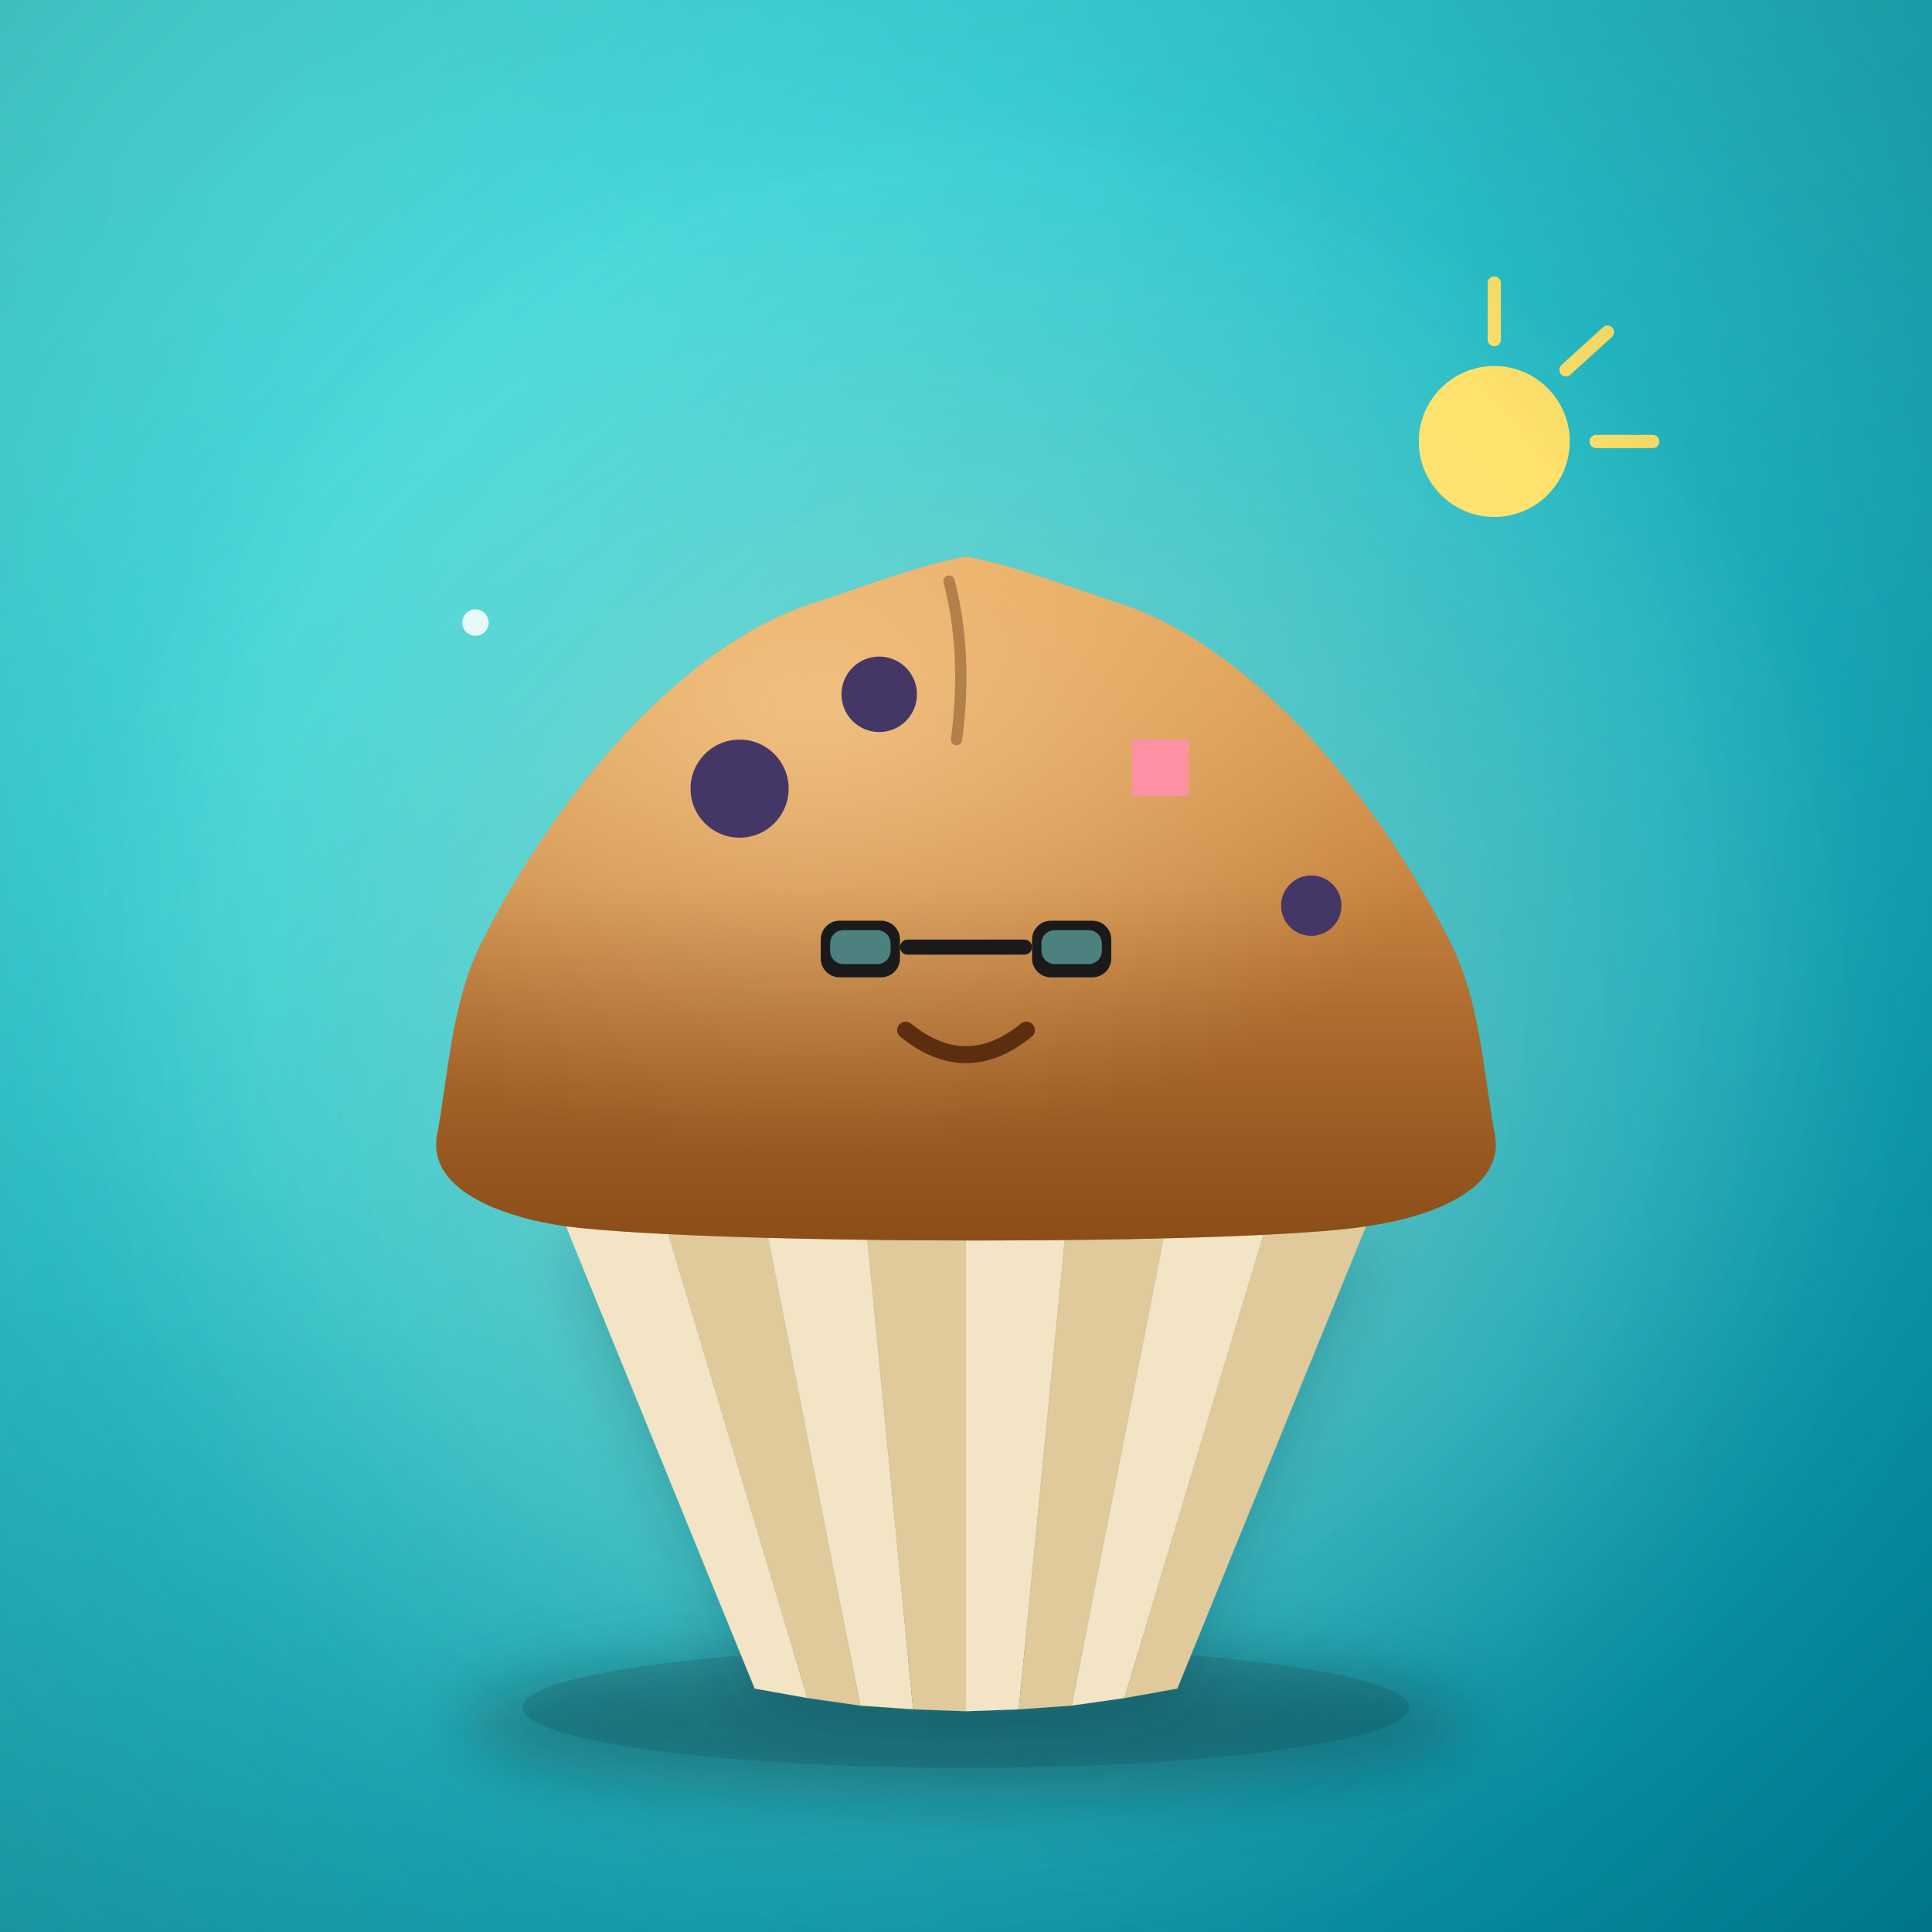
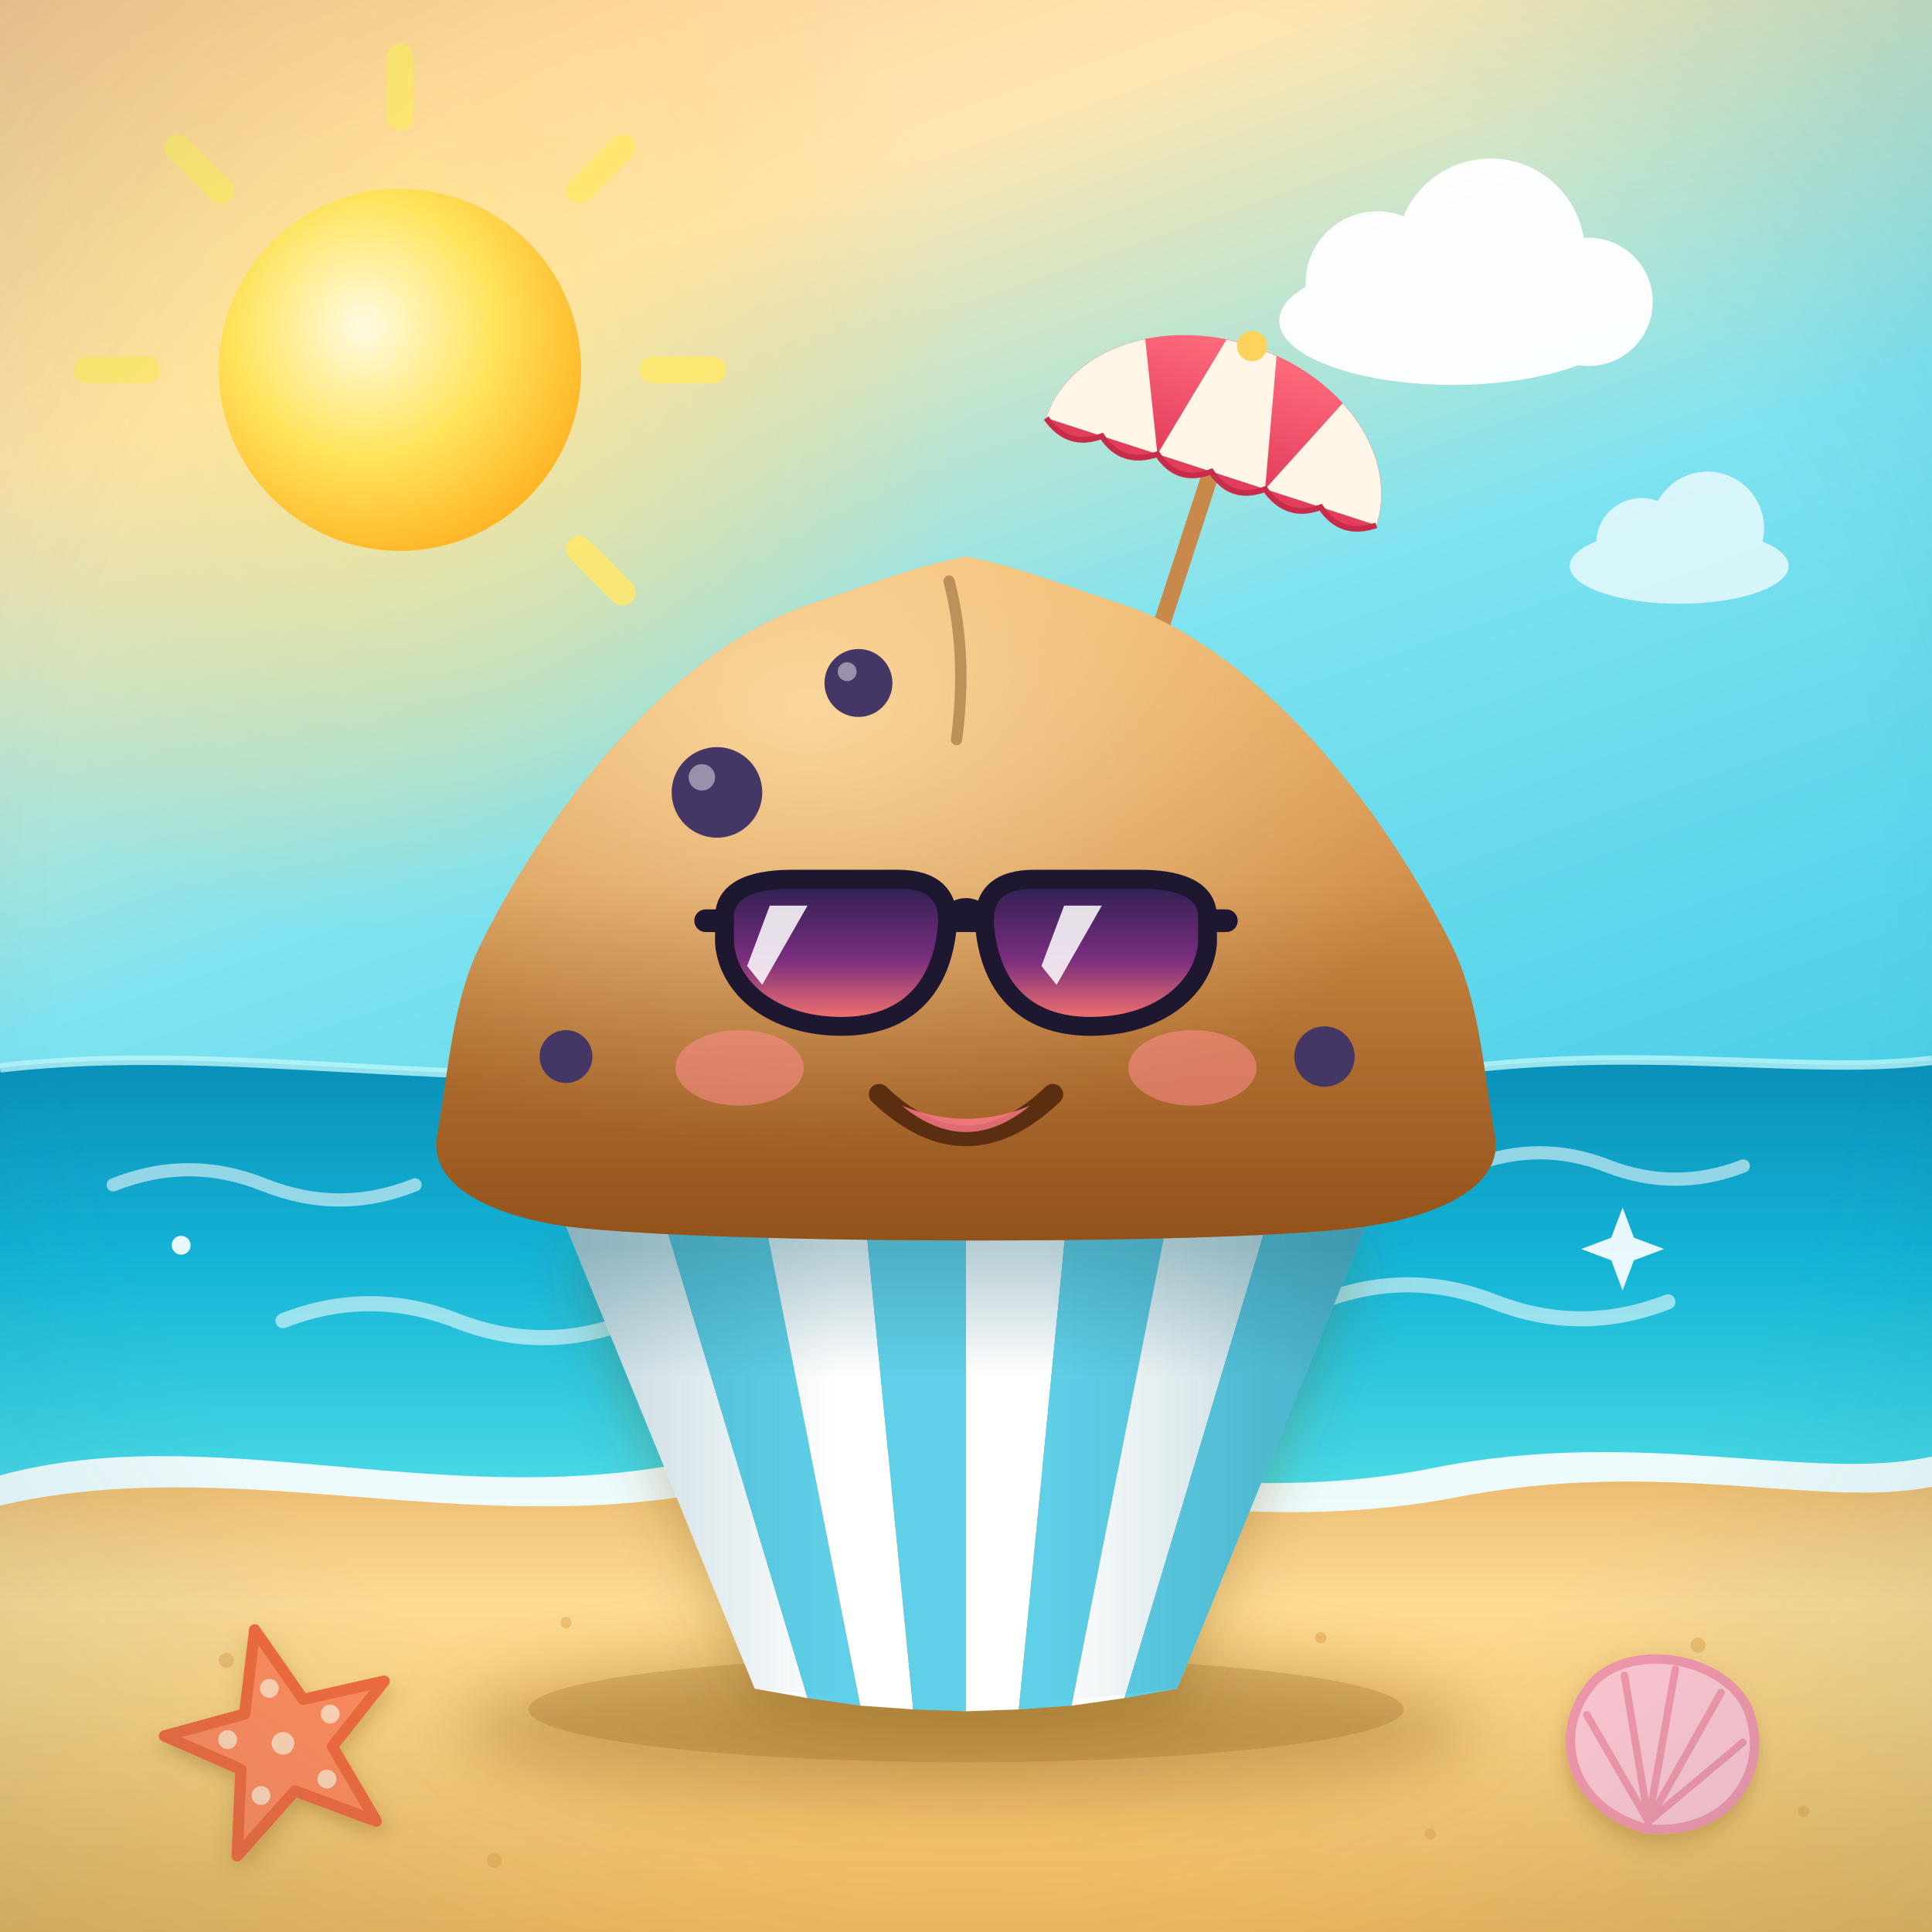
<svg xmlns="http://www.w3.org/2000/svg" width="1024" height="1024" viewBox="0 0 1024 1024">
  <defs>
-     <linearGradient id="bg" x1="0" y1="0" x2="1" y2="1">
-       <stop offset="0" stop-color="#6FE3E0" />
-       <stop offset="1" stop-color="#1B8CA3" />
+     <linearGradient id="sky" x1="0" y1="0" x2="0.35" y2="1">
+       <stop offset="0" stop-color="#FFC98F" />
+       <stop offset="0.22" stop-color="#FFE6B0" />
+       <stop offset="0.48" stop-color="#7FE3F0" />
+       <stop offset="1" stop-color="#2CC3E3" />
+     </linearGradient>
+     <radialGradient id="sunHalo" cx="212" cy="196" r="300" gradientUnits="userSpaceOnUse">
+       <stop offset="0" stop-color="#FFF6C8" stop-opacity="0.95" />
+       <stop offset="0.28" stop-color="#FFE38A" stop-opacity="0.55" />
+       <stop offset="1" stop-color="#FFD27A" stop-opacity="0" />
+     </radialGradient>
+     <radialGradient id="sunDisc" cx="0.4" cy="0.38" r="0.65">
+       <stop offset="0" stop-color="#FFFBE3" />
+       <stop offset="0.55" stop-color="#FFE45C" />
+       <stop offset="1" stop-color="#FFB627" />
+     </radialGradient>
+     <linearGradient id="sea" x1="0" y1="560" x2="0" y2="800" gradientUnits="userSpaceOnUse">
+       <stop offset="0" stop-color="#0A8FB8" />
+       <stop offset="0.45" stop-color="#14B4D6" />
+       <stop offset="1" stop-color="#4FDDE6" />
+     </linearGradient>
+     <linearGradient id="sand" x1="0" y1="760" x2="0" y2="1024" gradientUnits="userSpaceOnUse">
+       <stop offset="0" stop-color="#FFE7AE" />
+       <stop offset="0.5" stop-color="#FCD486" />
+       <stop offset="1" stop-color="#F2B95E" />
+     </linearGradient>
+     <linearGradient id="wetSand" x1="0" y1="0" x2="0" y2="1">
+       <stop offset="0" stop-color="#E9B567" stop-opacity="0.85" />
+       <stop offset="1" stop-color="#E9B567" stop-opacity="0" />
    </linearGradient>
    <linearGradient id="dome" x1="0" y1="0" x2="0" y2="1">
-       <stop offset="0" stop-color="#E3A254" />
-       <stop offset="1" stop-color="#A8622A" />
+       <stop offset="0" stop-color="#EDB062" />
+       <stop offset="1" stop-color="#B0682C" />
    </linearGradient>
    <radialGradient id="sheen" cx="0.35" cy="0.22" r="0.65">
-       <stop offset="0" stop-color="#F7CB8E" stop-opacity="0.8" />
-       <stop offset="1" stop-color="#F7CB8E" stop-opacity="0" />
-     </radialGradient>
-     <radialGradient id="glow" cx="0.5" cy="0.5" r="0.5">
-       <stop offset="0" stop-color="#FFFFFF" stop-opacity="0.14" />
-       <stop offset="1" stop-color="#FFFFFF" stop-opacity="0" />
-     </radialGradient>
-     <filter id="s" x="-30%" y="-30%" width="160%" height="160%">
-       <feDropShadow dx="0" dy="12" stdDeviation="14" flood-color="#0E3D47" flood-opacity="0.22" />
-     </filter>
-     <linearGradient id="bg-rm" x1="0" y1="0" x2="1" y2="1">
-       <stop offset="0" stop-color="#48E7E4" />
-       <stop offset="1" stop-color="#008DA5" />
-     </linearGradient>
-     <radialGradient id="glow-rm" cx="0.5" cy="0.5" r="0.5">
-       <stop offset="0" stop-color="#FFFFFF" stop-opacity="0.14" />
-       <stop offset="1" stop-color="#FFFFFF" stop-opacity="0" />
-     </radialGradient>
-     <radialGradient id="rmBloom" cx="512" cy="560" r="500" gradientUnits="userSpaceOnUse">
-       <stop offset="0" stop-color="#FFF2C1" stop-opacity="0.4" />
-       <stop offset=".42" stop-color="#FFF2C1" stop-opacity="0.168" />
-       <stop offset="1" stop-color="#FFF2C1" stop-opacity="0" />
-     </radialGradient>
-     <radialGradient id="rmVig" cx="512" cy="470" r="760" gradientUnits="userSpaceOnUse">
-       <stop offset=".5" stop-color="#003B47" stop-opacity="0" />
-       <stop offset="1" stop-color="#003B47" stop-opacity="0.3" />
-     </radialGradient>
-     <filter id="rmBlur18" x="-40%" y="-200%" width="180%" height="500%">
-       <feGaussianBlur stdDeviation="18" />
-     </filter>
-     <filter id="rmBlur6" x="-20%" y="-200%" width="140%" height="500%">
-       <feGaussianBlur stdDeviation="6" />
-     </filter>
-     <linearGradient id="rmLinerShade" x1="300" y1="0" x2="724" y2="0" gradientUnits="userSpaceOnUse">
-       <stop offset="0" stop-color="#7F600E" stop-opacity=".42" />
-       <stop offset=".34" stop-color="#7F600E" stop-opacity="0" />
-       <stop offset=".6" stop-color="#7F600E" stop-opacity="0" />
-       <stop offset="1" stop-color="#7F600E" stop-opacity=".5" />
-     </linearGradient>
-     <linearGradient id="rmAO" x1="0" y1="660" x2="0" y2="730" gradientUnits="userSpaceOnUse">
-       <stop offset="0" stop-color="#7F600E" stop-opacity=".55" />
-       <stop offset="1" stop-color="#7F600E" stop-opacity="0" />
-     </linearGradient>
-     <clipPath id="rmLinerClip">
-       <polygon points="300,650 353,650 428,900 400,895" />
-       <polygon points="353,650 406,650 456,904 428,900" />
-       <polygon points="406,650 459,650 484,906 456,904" />
-       <polygon points="459,650 512,650 512,907 484,906" />
-       <polygon points="512,650 565,650 540,906 512,907" />
-       <polygon points="565,650 618,650 568,904 540,906" />
-       <polygon points="618,650 671,650 596,900 568,904" />
-       <polygon points="671,650 724,650 624,895 596,900" />
-     </clipPath>
-     <radialGradient id="rmKey" cx="170" cy="110" r="900" gradientUnits="userSpaceOnUse">
-       <stop offset="0" stop-color="#FFFFFF" stop-opacity="0.28" />
-       <stop offset=".7" stop-color="#FFFFFF" stop-opacity="0" />
-     </radialGradient>
-     <linearGradient id="rmDomeShade" x1="0" y1="470" x2="0" y2="660" gradientUnits="userSpaceOnUse">
+       <stop offset="0" stop-color="#FFE0A8" stop-opacity="0.85" />
+       <stop offset="1" stop-color="#FFE0A8" stop-opacity="0" />
+     </radialGradient>
+     <linearGradient id="domeShade" x1="0" y1="470" x2="0" y2="660" gradientUnits="userSpaceOnUse">
      <stop offset="0" stop-color="#643100" stop-opacity="0" />
-       <stop offset="1" stop-color="#643100" stop-opacity=".42" />
-     </linearGradient>
-     <clipPath id="rmDomeClip">
+       <stop offset="1" stop-color="#643100" stop-opacity="0.4" />
+     </linearGradient>
+     <clipPath id="domeClip">
      <path d="M300,650 C265,645 225,630 232,600 C238,565 240,530 255,500 C275,460 305,415 340,380 C370,350 400,330 430,320 C455,312 485,300 512,295 C539,300 569,312 594,320 C624,330 654,350 684,380 C719,415 749,460 769,500 C784,530 786,565 792,600 C799,630 759,645 724,650 C660,660 380,660 300,650 Z" />
    </clipPath>
+     <linearGradient id="linerShade" x1="300" y1="0" x2="724" y2="0" gradientUnits="userSpaceOnUse">
+       <stop offset="0" stop-color="#1F6E86" stop-opacity="0.28" />
+       <stop offset="0.34" stop-color="#1F6E86" stop-opacity="0" />
+       <stop offset="0.6" stop-color="#1F6E86" stop-opacity="0" />
+       <stop offset="1" stop-color="#1F6E86" stop-opacity="0.34" />
+     </linearGradient>
+     <linearGradient id="linerAO" x1="0" y1="660" x2="0" y2="730" gradientUnits="userSpaceOnUse">
+       <stop offset="0" stop-color="#2A6F80" stop-opacity="0.35" />
+       <stop offset="1" stop-color="#2A6F80" stop-opacity="0" />
+     </linearGradient>
+     <clipPath id="linerClip">
+       <polygon points="300,650 724,650 624,895 512,907 400,895" />
+     </clipPath>
+     <linearGradient id="lens" x1="0" y1="0" x2="0" y2="1">
+       <stop offset="0" stop-color="#2B1F4F" />
+       <stop offset="0.55" stop-color="#7A2E7E" />
+       <stop offset="1" stop-color="#FF7A6B" />
+     </linearGradient>
+     <linearGradient id="canopyA" x1="0" y1="0" x2="0" y2="1">
+       <stop offset="0" stop-color="#FF6B7D" />
+       <stop offset="1" stop-color="#E23E5B" />
+     </linearGradient>
+     <filter id="soft" x="-30%" y="-30%" width="160%" height="160%">
+       <feDropShadow dx="0" dy="12" stdDeviation="14" flood-color="#6B4410" flood-opacity="0.25" />
+     </filter>
+     <filter id="small" x="-30%" y="-30%" width="160%" height="160%">
+       <feDropShadow dx="0" dy="5" stdDeviation="5" flood-color="#6B4410" flood-opacity="0.25" />
+     </filter>
+     <filter id="blur18" x="-40%" y="-200%" width="180%" height="500%">
+       <feGaussianBlur stdDeviation="18" />
+     </filter>
+     <filter id="blur3">
+       <feGaussianBlur stdDeviation="3" />
+     </filter>
+     <radialGradient id="vig" cx="512" cy="470" r="780" gradientUnits="userSpaceOnUse">
+       <stop offset="0.62" stop-color="#00586E" stop-opacity="0" />
+       <stop offset="1" stop-color="#00586E" stop-opacity="0.16" />
+     </radialGradient>
  </defs>
-   <g clip-path="url(#rmLinerClip)">
-     <rect x="300" y="662" width="424" height="240" fill="url(#rmLinerShade)" />
-     <rect x="300" y="662" width="424" height="70" fill="url(#rmAO)" />
-   </g>
-   <rect width="1024" height="1024" fill="url(#bg-rm)" />
-   <g stroke="#FFE066" stroke-width="7" stroke-linecap="round">
-     <line x1="792" y1="180" x2="792" y2="150" />
-     <line x1="830" y1="196" x2="852" y2="176" />
-     <line x1="846" y1="234" x2="876" y2="234" />
-   </g>
-   <circle cx="792" cy="234" r="40" fill="#FFE066" />
-   <circle cx="512" cy="520" r="480" fill="url(#glow-rm)" />
-   <rect width="1024" height="1024" fill="url(#rmKey)" style="mix-blend-mode:soft-light" />
-   <circle cx="512" cy="560" r="500" fill="url(#rmBloom)" />
-   <rect width="1024" height="1024" fill="url(#rmVig)" />
-   <ellipse cx="512" cy="914" rx="268" ry="40" fill="#0E3D47" opacity="0.42" filter="url(#rmBlur18)" />
-   <ellipse cx="512" cy="905" rx="235" ry="32" fill="#0E3D47" opacity="0.2" />
-   <g filter="url(#s)">
-     <polygon points="300,650 353,650 428,900 400,895" fill="#F2E4C4" />
-     <polygon points="353,650 406,650 456,904 428,900" fill="#E0C99A" />
-     <polygon points="406,650 459,650 484,906 456,904" fill="#F2E4C4" />
-     <polygon points="459,650 512,650 512,907 484,906" fill="#E0C99A" />
-     <polygon points="512,650 565,650 540,906 512,907" fill="#F2E4C4" />
-     <polygon points="565,650 618,650 568,904 540,906" fill="#E0C99A" />
-     <polygon points="618,650 671,650 596,900 568,904" fill="#F2E4C4" />
-     <polygon points="671,650 724,650 624,895 596,900" fill="#E0C99A" />
+   <rect width="1024" height="1024" fill="url(#sky)" />
+   <circle cx="212" cy="196" r="300" fill="url(#sunHalo)" />
+   <g stroke="#FFE76A" stroke-width="14" stroke-linecap="round" opacity="0.85">
+     <line x1="212" y1="62" x2="212" y2="30" />
+     <line x1="307" y1="101" x2="330" y2="78" />
+     <line x1="346" y1="196" x2="378" y2="196" />
+     <line x1="307" y1="291" x2="330" y2="314" />
+     <line x1="117" y1="101" x2="94" y2="78" />
+     <line x1="78" y1="196" x2="46" y2="196" />
+   </g>
+   <circle cx="212" cy="196" r="96" fill="url(#sunDisc)" />
+   <g fill="#FFFFFF">
+     <g opacity="0.95">
+       <ellipse cx="770" cy="170" rx="92" ry="34" />
+       <circle cx="730" cy="150" r="38" />
+       <circle cx="790" cy="134" r="50" />
+       <circle cx="842" cy="160" r="34" />
+     </g>
+     <g opacity="0.7">
+       <ellipse cx="890" cy="300" rx="58" ry="20" />
+       <circle cx="870" cy="288" r="24" />
+       <circle cx="905" cy="280" r="30" />
+     </g>
+   </g>
+   <path d="M0,566 C120,552 250,580 380,566 C520,552 650,582 780,566 C880,555 960,570 1024,562 L1024,820 L0,820 Z" fill="url(#sea)" />
+   <path d="M0,566 C120,552 250,580 380,566 C520,552 650,582 780,566 C880,555 960,570 1024,562" fill="none" stroke="#B9F6FA" stroke-width="5" opacity="0.8" />
+   <g fill="none" stroke="#FFFFFF" stroke-linecap="round" opacity="0.55">
+     <path d="M60,628 q40,-16 80,0 q40,16 80,0" stroke-width="7" />
+     <path d="M780,618 q36,-14 72,0 q36,14 72,0" stroke-width="7" />
+     <path d="M150,700 q46,-18 92,0 q46,18 92,0" stroke-width="8" />
+     <path d="M700,690 q46,-18 92,0 q46,18 92,0" stroke-width="8" />
+   </g>
+   <path d="M0,782 C110,752 230,800 360,776 C500,750 620,806 760,778 C870,756 960,786 1024,772 L1024,1024 L0,1024 Z" fill="#FFFFFF" opacity="0.9" />
+   <path d="M0,798 C120,770 240,814 370,792 C510,768 630,820 770,794 C880,772 965,800 1024,788 L1024,1024 L0,1024 Z" fill="url(#sand)" />
+   <path d="M0,798 C120,770 240,814 370,792 C510,768 630,820 770,794 C880,772 965,800 1024,788 L1024,850 L0,850 Z" fill="url(#wetSand)" />
+   <g fill="#E0A44E" opacity="0.5">
+     <circle cx="120" cy="880" r="4" />
+     <circle cx="168" cy="952" r="3" />
+     <circle cx="262" cy="986" r="4" />
+     <circle cx="758" cy="972" r="3" />
+     <circle cx="900" cy="872" r="4" />
+     <circle cx="956" cy="960" r="3" />
+     <circle cx="300" cy="860" r="3" />
+     <circle cx="700" cy="868" r="3" />
+   </g>
+   <g transform="translate(150 924) rotate(-14)" filter="url(#small)">
+     <path d="M0,-62 L16,-20 L60,-19 L25,8 L38,52 L0,26 L-38,52 L-25,8 L-60,-19 L-16,-20 Z" fill="#FF8A5B" stroke="#F06A3E" stroke-width="6" stroke-linejoin="round" />
+     <g fill="#FFD2B3">
+       <circle cx="0" cy="-30" r="5" />
+       <circle cx="28" cy="-9" r="5" />
+       <circle cx="18" cy="24" r="5" />
+       <circle cx="-18" cy="24" r="5" />
+       <circle cx="-28" cy="-9" r="5" />
+       <circle cx="0" cy="0" r="6" />
+     </g>
+   </g>
+   <g transform="translate(880 930) rotate(10)" filter="url(#small)">
+     <path d="M0,40 C-46,36 -60,-6 -40,-34 C-22,-56 22,-56 40,-34 C60,-6 46,36 0,40 Z" fill="#FFC6D0" stroke="#F497AA" stroke-width="5" />
+     <g stroke="#F497AA" stroke-width="4" stroke-linecap="round" fill="none">
+       <path d="M0,36 L0,-46" />
+       <path d="M0,36 L-26,-38" />
+       <path d="M0,36 L26,-38" />
+       <path d="M0,36 L-42,-14" />
+       <path d="M0,36 L42,-14" />
+     </g>
+   </g>
+   <ellipse cx="512" cy="916" rx="268" ry="38" fill="#8A5A16" opacity="0.4" filter="url(#blur18)" />
+   <ellipse cx="512" cy="906" rx="232" ry="28" fill="#8A5A16" opacity="0.22" />
+   <g filter="url(#soft)">
+     <polygon points="300,650 353,650 428,900 400,895" fill="#FFFFFF" />
+     <polygon points="353,650 406,650 456,904 428,900" fill="#5FD0E8" />
+     <polygon points="406,650 459,650 484,906 456,904" fill="#FFFFFF" />
+     <polygon points="459,650 512,650 512,907 484,906" fill="#5FD0E8" />
+     <polygon points="512,650 565,650 540,906 512,907" fill="#FFFFFF" />
+     <polygon points="565,650 618,650 568,904 540,906" fill="#5FD0E8" />
+     <polygon points="618,650 671,650 596,900 568,904" fill="#FFFFFF" />
+     <polygon points="671,650 724,650 624,895 596,900" fill="#5FD0E8" />
+   </g>
+   <g clip-path="url(#linerClip)">
+     <rect x="300" y="650" width="424" height="260" fill="url(#linerShade)" />
+     <rect x="300" y="650" width="424" height="80" fill="url(#linerAO)" />
+   </g>
+   <g transform="translate(642 250) rotate(18)">
+     <line x1="0" y1="-8" x2="0" y2="130" stroke="#C9894A" stroke-width="9" stroke-linecap="round" />
+     <path d="M-92,0 A92,70 0 0 1 92,0 Z" fill="url(#canopyA)" />
+     <path d="M-92,0 A92,70 0 0 1 -55,-56 L-30,0 Z M-30,0 L-14,-69 A92,70 0 0 1 14,-69 L30,0 Z M30,0 L55,-56 A92,70 0 0 1 92,0 Z" fill="#FFF6E8" />
+     <path d="M-92,0 Q-76,12 -61,0 Q-46,12 -30,0 Q-15,12 0,0 Q15,12 30,0 Q46,12 61,0 Q76,12 92,0" fill="#E23E5B" stroke="#C72D4A" stroke-width="3" />
+     <circle cx="0" cy="-70" r="8" fill="#FFD25A" />
  </g>
  <path d="M300,650 C265,645 225,630 232,600 C238,565 240,530 255,500 C275,460 305,415 340,380 C370,350 400,330 430,320 C455,312 485,300 512,295 C539,300 569,312 594,320 C624,330 654,350 684,380 C719,415 749,460 769,500 C784,530 786,565 792,600 C799,630 759,645 724,650 C660,660 380,660 300,650 Z" fill="url(#dome)" />
  <path d="M300,650 C265,645 225,630 232,600 C238,565 240,530 255,500 C275,460 305,415 340,380 C370,350 400,330 430,320 C455,312 485,300 512,295 C539,300 569,312 594,320 C624,330 654,350 684,380 C719,415 749,460 769,500 C784,530 786,565 792,600 C799,630 759,645 724,650 C660,660 380,660 300,650 Z" fill="url(#sheen)" />
-   <g clip-path="url(#rmDomeClip)">
-     <rect x="220" y="470" width="590" height="200" fill="url(#rmDomeShade)" />
-   </g>
-   <g stroke="#7A4A22" stroke-width="6" stroke-linecap="round" fill="none" opacity="0.5">
-     <path d="M503,308 Q513,346 507,392" />
-   </g>
+   <g clip-path="url(#domeClip)">
+     <rect x="220" y="470" width="590" height="200" fill="url(#domeShade)" />
+   </g>
+   <path d="M503,308 Q513,346 507,392" stroke="#7A4A22" stroke-width="6" stroke-linecap="round" fill="none" opacity="0.45" />
  <g fill="#453765">
-     <circle cx="392" cy="418" r="26" />
-     <circle cx="466" cy="368" r="20" />
-     <circle cx="695" cy="480" r="16" />
-   </g>
-   <rect x="600" y="392" width="30" height="30" fill="#FF8FA3" />
-   <g fill="#1A1A1A">
-     <rect x="435" y="488" width="42" height="30" rx="10" />
-     <rect x="547" y="488" width="42" height="30" rx="10" />
-     <rect x="477" y="498" width="70" height="8" rx="4" />
-   </g>
-   <g fill="#7FE8E5" opacity="0.5">
-     <rect x="440" y="493" width="32" height="18" rx="7" />
-     <rect x="552" y="493" width="32" height="18" rx="7" />
-   </g>
-   <path d="M480,546 Q512,572 544,546" stroke="#5C2E10" stroke-width="9" stroke-linecap="round" fill="none" />
-   <g fill="#FFFFFF" opacity="0.85">
-     <circle cx="252" cy="330" r="7" />
-   </g>
+     <circle cx="380" cy="420" r="24" />
+     <circle cx="455" cy="362" r="18" />
+     <circle cx="702" cy="560" r="16" />
+     <circle cx="300" cy="560" r="14" />
+   </g>
+   <g fill="#FFFFFF" opacity="0.45">
+     <circle cx="372" cy="412" r="7" />
+     <circle cx="449" cy="356" r="5" />
+   </g>
+   <g fill="#FF8D8D" opacity="0.55">
+     <ellipse cx="392" cy="566" rx="34" ry="20" />
+     <ellipse cx="632" cy="566" rx="34" ry="20" />
+   </g>
+   <g>
+     <path d="M374,488 L650,488" stroke="#1E1730" stroke-width="12" stroke-linecap="round" />
+     <path d="M384,486 C384,470 402,466 420,466 L476,466 C494,466 504,474 502,492 C499,522 482,544 446,544 C410,544 386,524 384,500 Z" fill="url(#lens)" stroke="#1E1730" stroke-width="10" stroke-linejoin="round" />
+     <path d="M640,486 C640,470 622,466 604,466 L548,466 C530,466 520,474 522,492 C525,522 542,544 578,544 C614,544 638,524 640,500 Z" fill="url(#lens)" stroke="#1E1730" stroke-width="10" stroke-linejoin="round" />
+     <path d="M502,486 Q512,476 522,486" stroke="#1E1730" stroke-width="10" fill="none" stroke-linecap="round" />
+     <g fill="#FFFFFF" opacity="0.85">
+       <path d="M408,480 L428,480 L404,522 L396,512 Z" />
+       <path d="M564,480 L584,480 L560,522 L552,512 Z" />
+     </g>
+   </g>
+   <path d="M466,580 Q512,624 558,580" stroke="#5C2E10" stroke-width="11" stroke-linecap="round" fill="none" />
+   <path d="M478,586 Q512,614 546,586 Q512,600 478,586 Z" fill="#FF7B8A" opacity="0.8" />
+   <g fill="#FFFFFF" opacity="0.9">
+     <path d="M860,640 l6,16 l16,6 l-16,6 l-6,16 l-6,-16 l-16,-6 l16,-6 Z" />
+     <circle cx="96" cy="660" r="5" />
+   </g>
+   <rect width="1024" height="1024" fill="url(#vig)" />
</svg>
